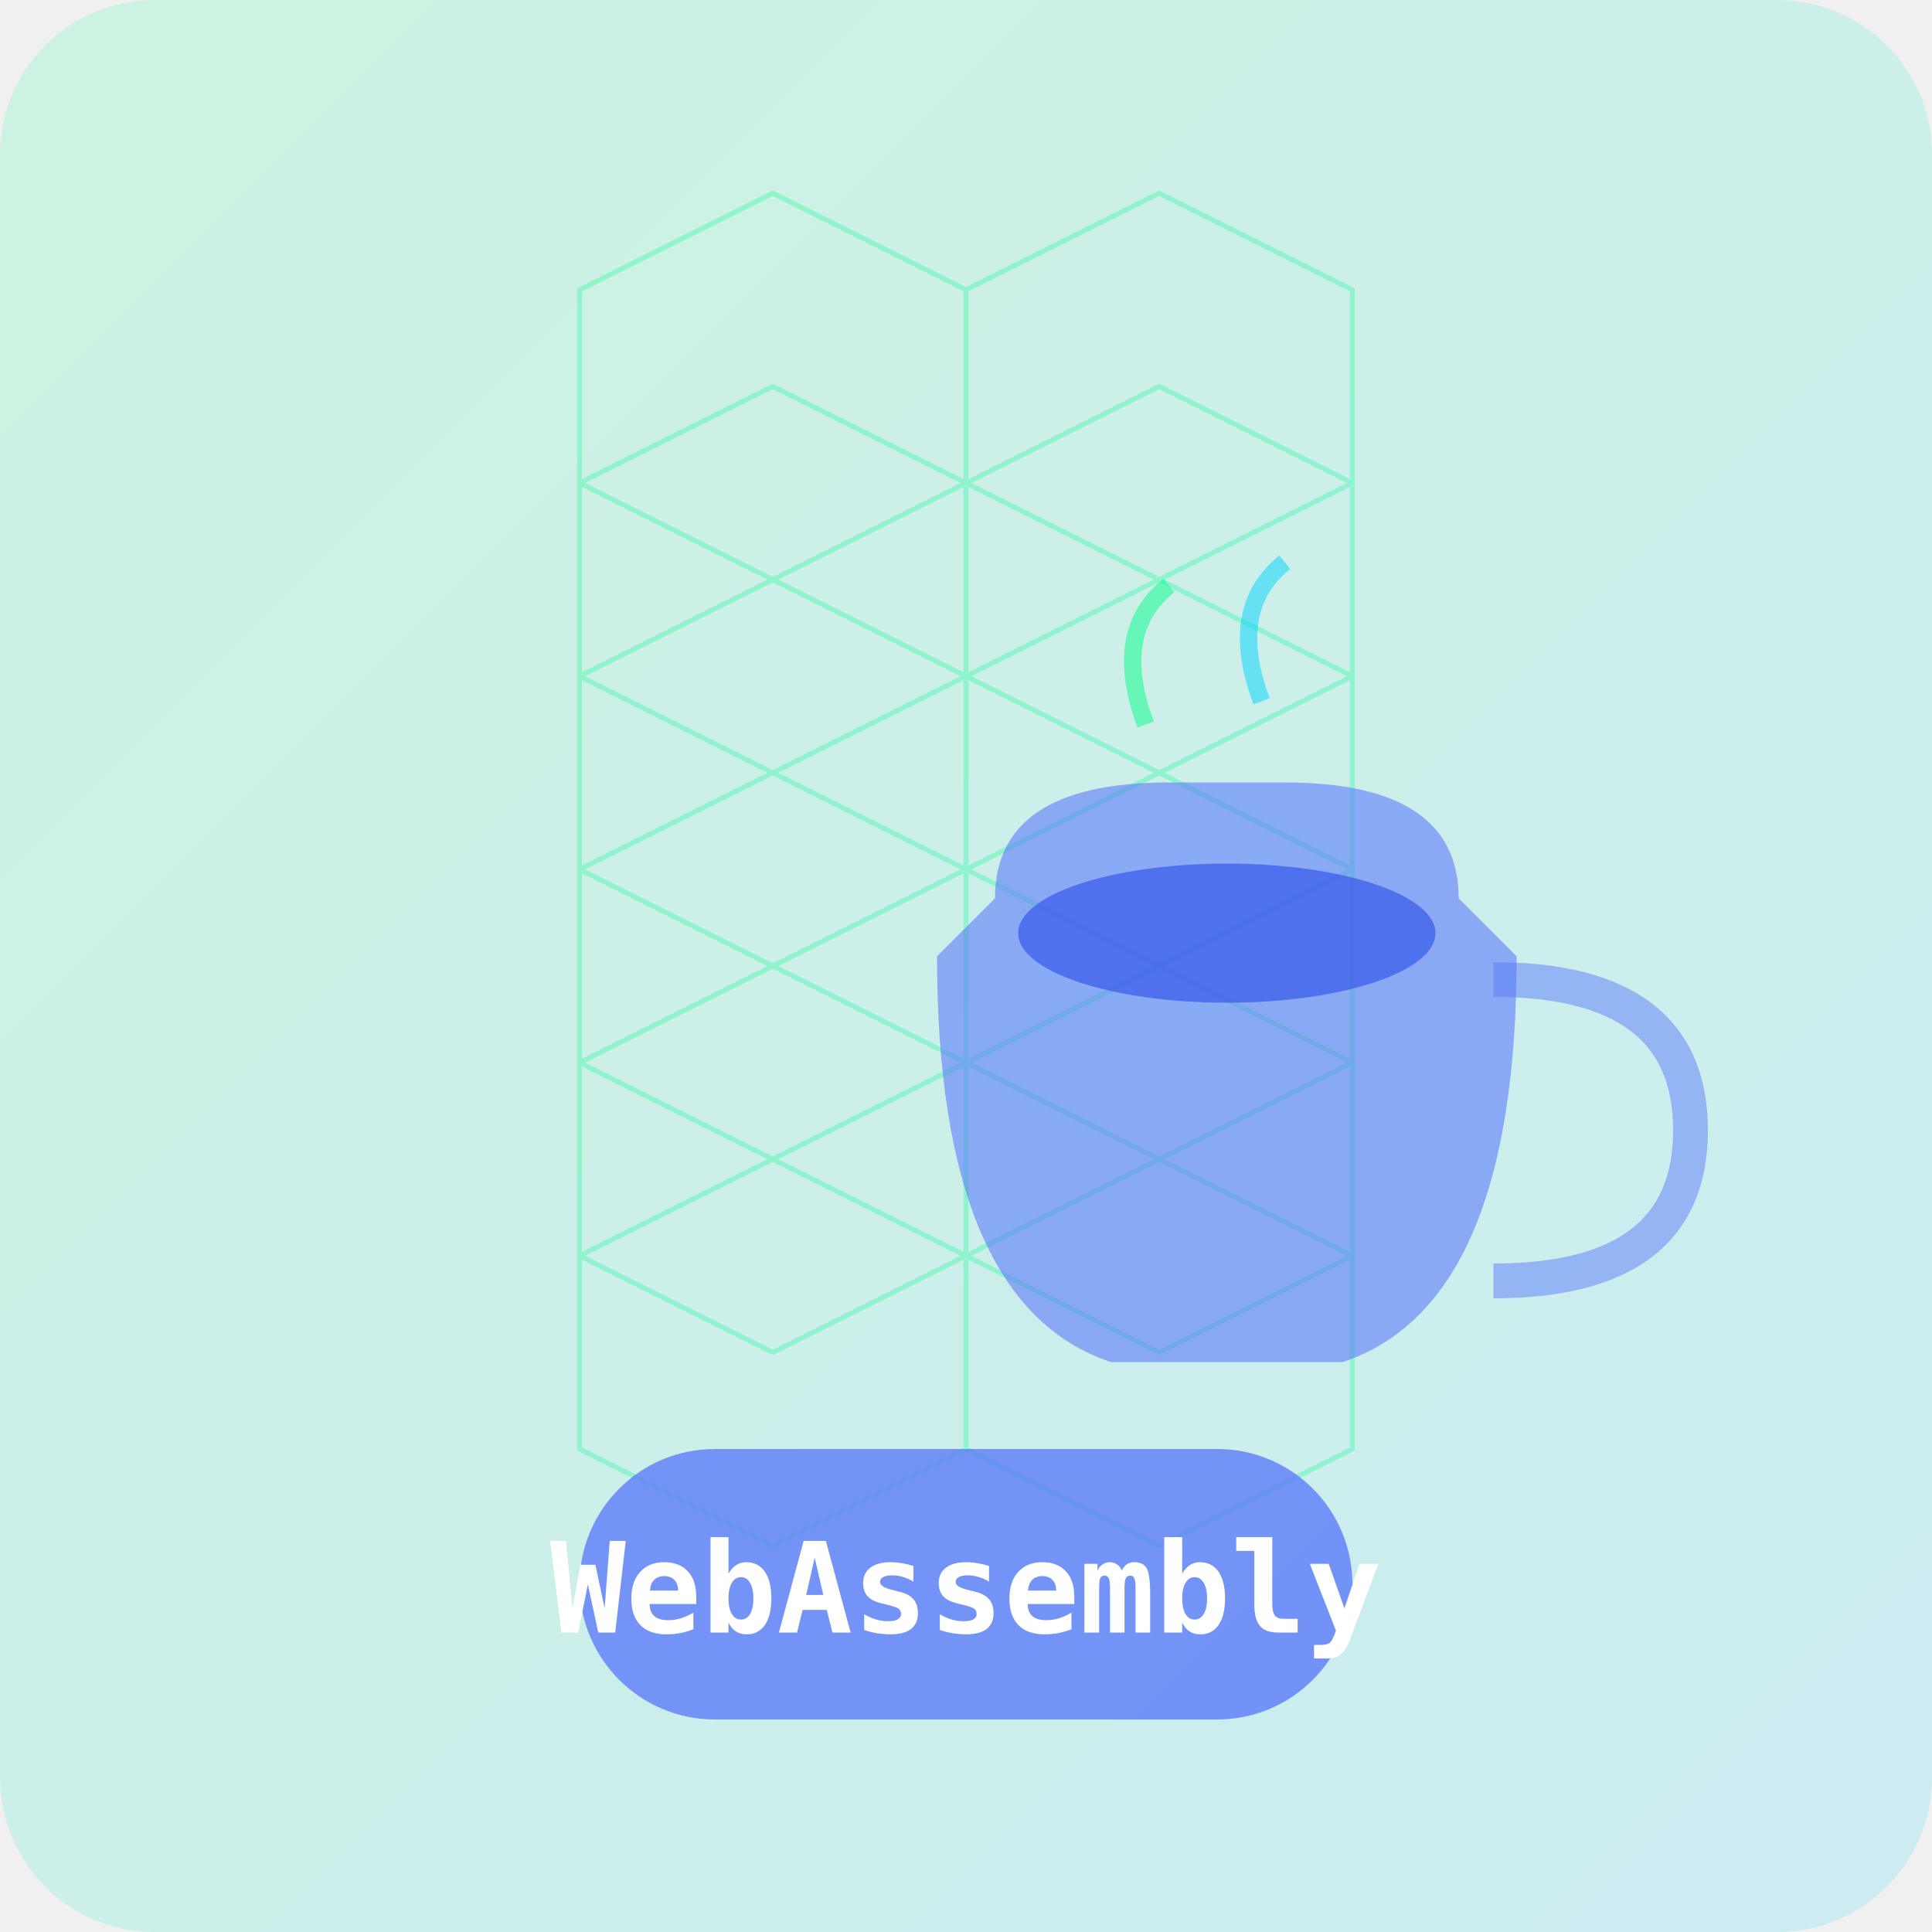
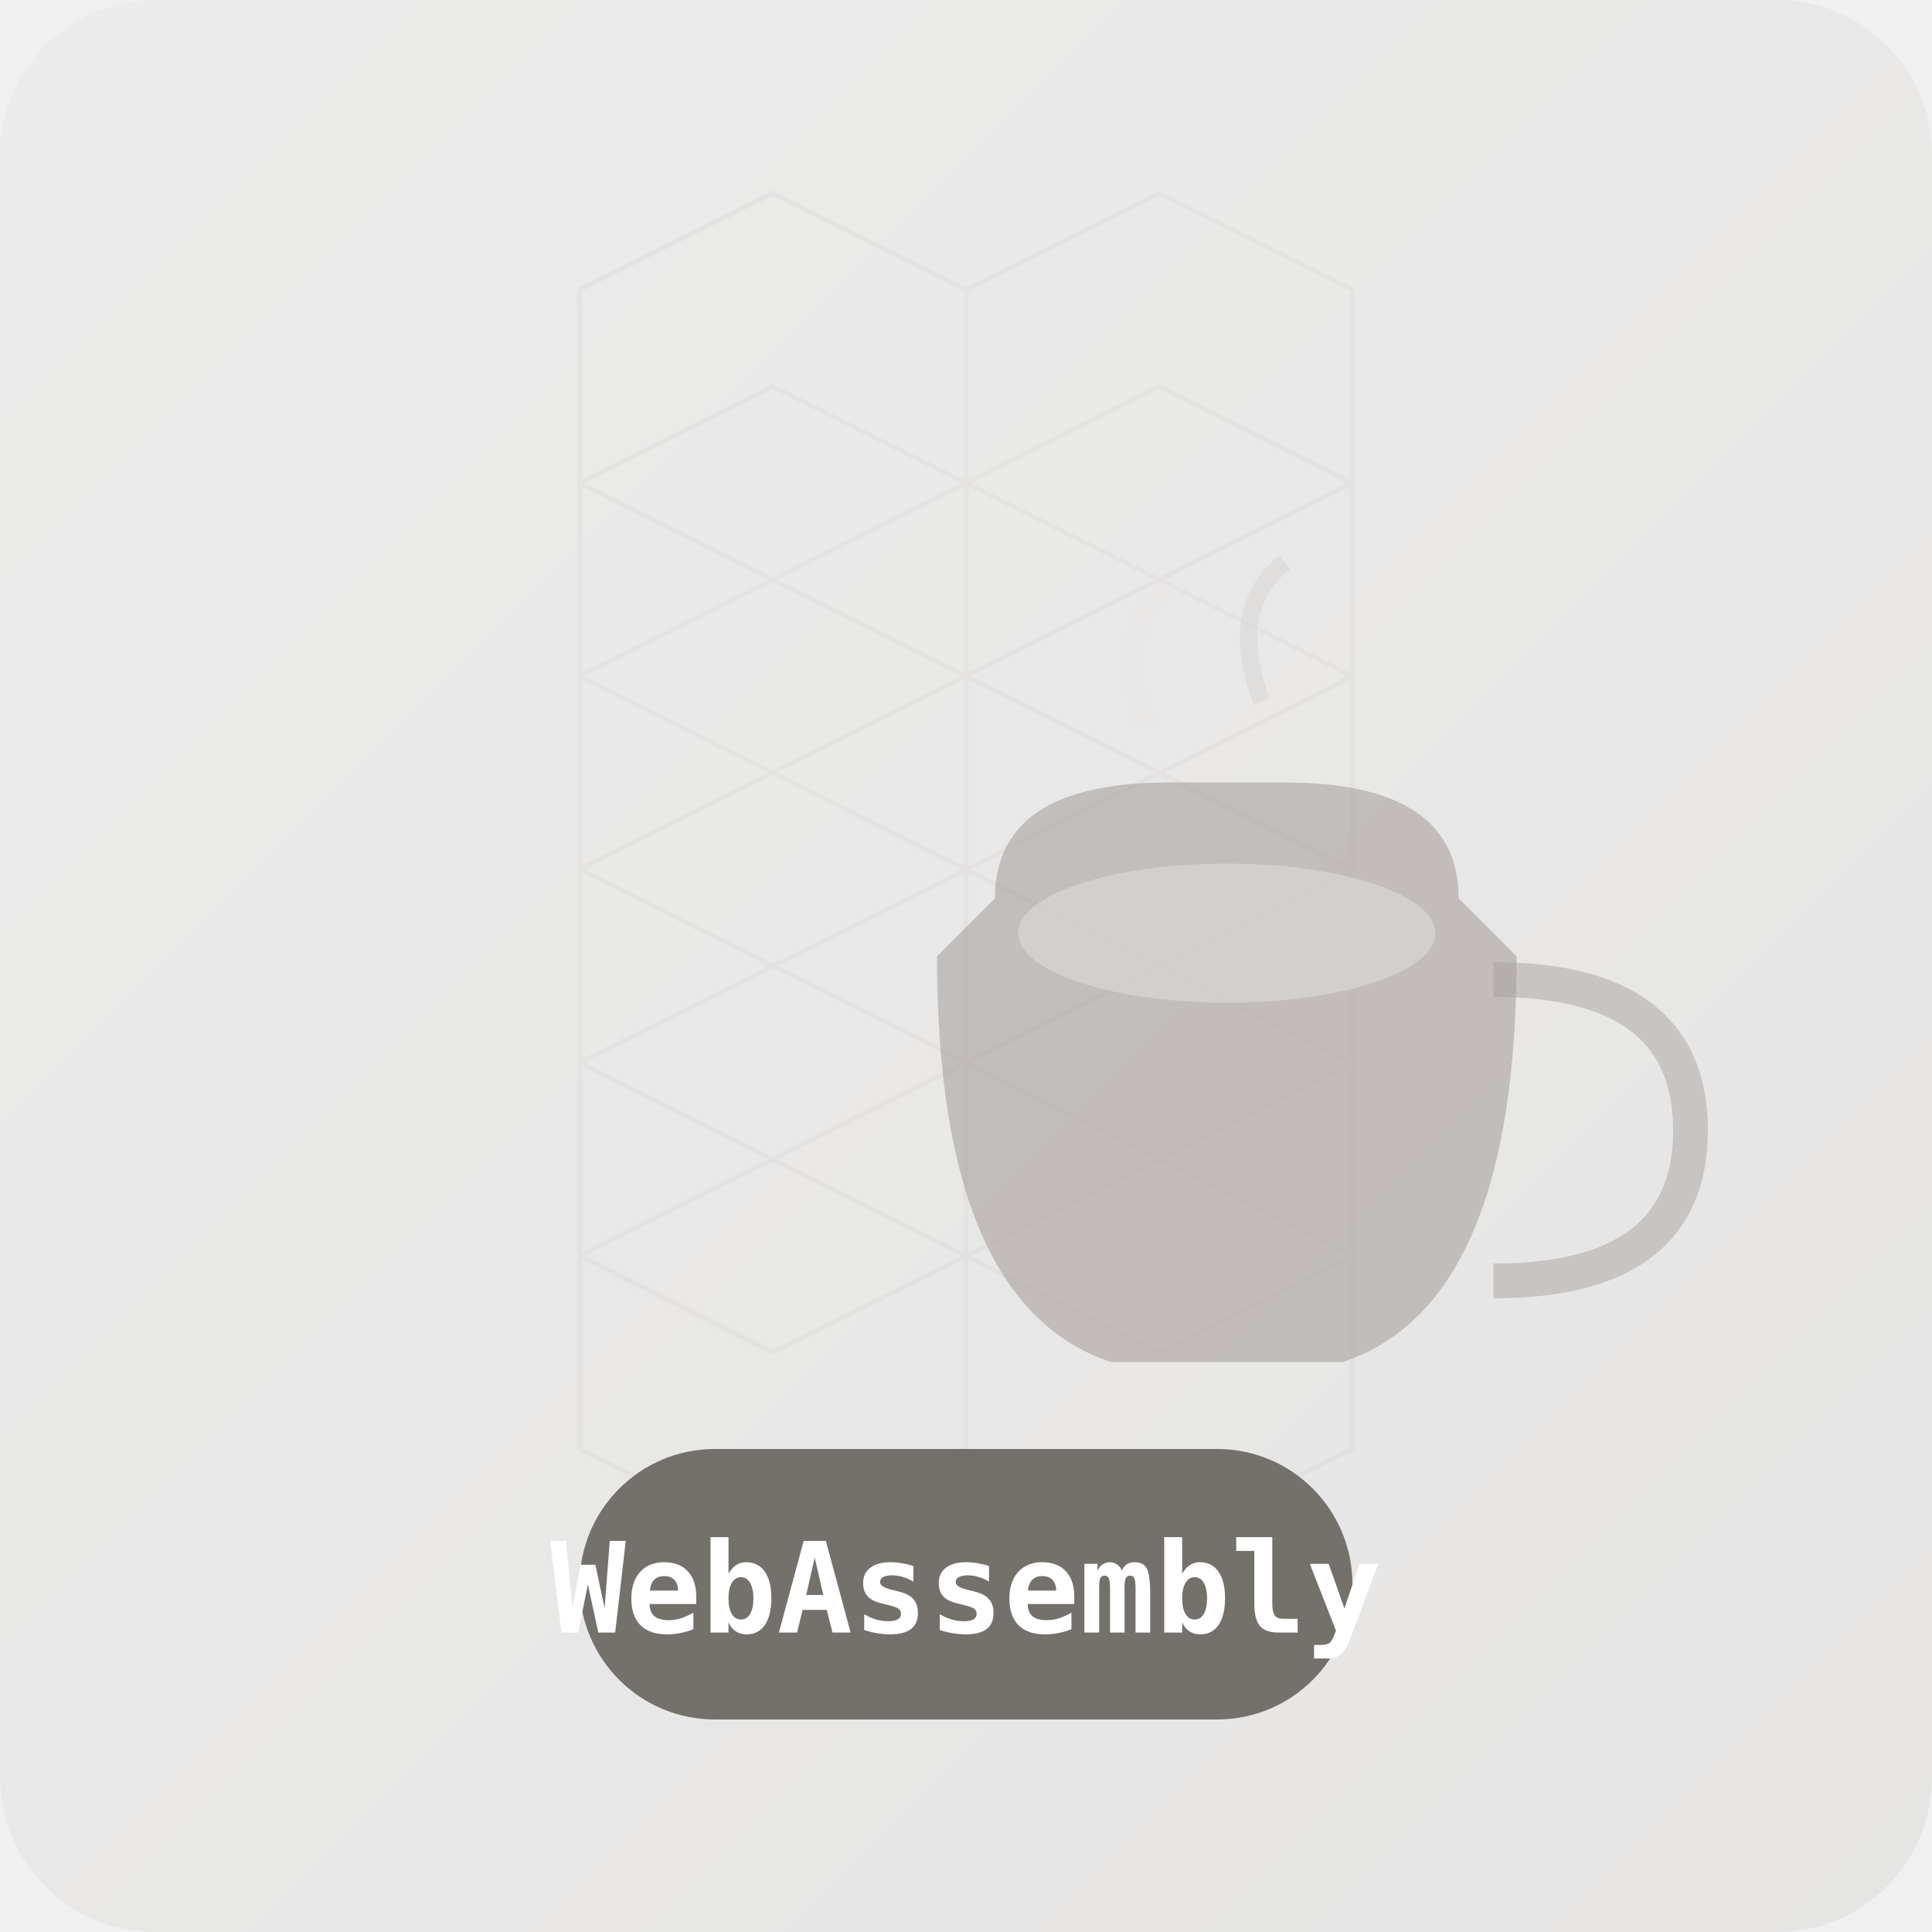
<svg xmlns="http://www.w3.org/2000/svg" viewBox="0 0 200 200" fill="none">
  <defs>
    <linearGradient id="neonGrad" x1="0%" y1="0%" x2="100%" y2="100%">
-       <stop offset="0%" style="stop-color:#00ff88;stop-opacity:0.15" />
-       <stop offset="100%" style="stop-color:#00d4ff;stop-opacity:0.15" />
+       <stop offset="0%" style="stop-color:#d6d3d1;stop-opacity:0.15" />
+       <stop offset="100%" style="stop-color:#a8a29e;stop-opacity:0.15" />
    </linearGradient>
  </defs>
  <rect width="200" height="200" fill="url(#neonGrad)" rx="16" />
-   <g opacity="0.3" stroke="#00ff88" stroke-width="0.5" fill="none">
+   <g opacity="0.3" stroke="#d6d3d1" stroke-width="0.5" fill="none">
    <polygon points="60,30 80,20 100,30 100,50 80,60 60,50" />
    <polygon points="100,30 120,20 140,30 140,50 120,60 100,50" />
    <polygon points="60,50 80,40 100,50 100,70 80,80 60,70" />
    <polygon points="100,50 120,40 140,50 140,70 120,80 100,70" />
    <polygon points="60,70 80,60 100,70 100,90 80,100 60,90" />
    <polygon points="100,70 120,60 140,70 140,90 120,100 100,90" />
    <polygon points="60,90 80,80 100,90 100,110 80,120 60,110" />
    <polygon points="100,90 120,80 140,90 140,110 120,120 100,110" />
    <polygon points="60,110 80,100 100,110 100,130 80,140 60,130" />
    <polygon points="100,110 120,100 140,110 140,130 120,140 100,130" />
    <polygon points="60,130 80,120 100,130 100,150 80,160 60,150" />
    <polygon points="100,130 120,120 140,130 140,150 120,160 100,150" />
  </g>
  <g transform="translate(85,75) scale(1.2)">
-     <path d="M10,20 Q10,50 25,55 L45,55 Q60,50 60,20 L55,15 Q55,5 40,5 L30,5 Q15,5 15,15 Z" fill="#5c7cfa" opacity="0.6" />
-     <ellipse cx="35" cy="18" rx="18" ry="6" fill="#4263eb" opacity="0.8" />
-     <path d="M58,22 Q75,22 75,35 Q75,48 58,48" stroke="#5c7cfa" stroke-width="3" fill="none" opacity="0.5" />
-     <path d="M28,0 Q25,-8 30,-12" stroke="#00ff88" stroke-width="1.5" fill="none" opacity="0.5" />
-     <path d="M38,-2 Q35,-10 40,-14" stroke="#00d4ff" stroke-width="1.5" fill="none" opacity="0.5" />
+     <path d="M10,20 Q10,50 25,55 L45,55 Q60,50 60,20 L55,15 Q55,5 40,5 L30,5 Q15,5 15,15 Z" fill="#a8a29e" opacity="0.6" />
+     <ellipse cx="35" cy="18" rx="18" ry="6" fill="#d6d3d1" opacity="0.8" />
+     <path d="M58,22 Q75,22 75,35 Q75,48 58,48" stroke="#a8a29e" stroke-width="3" fill="none" opacity="0.5" />
+     <path d="M28,0 Q25,-8 30,-12" stroke="#e7e5e4" stroke-width="1.5" fill="none" opacity="0.5" />
+     <path d="M38,-2 Q35,-10 40,-14" stroke="#d6d3d1" stroke-width="1.5" fill="none" opacity="0.5" />
  </g>
-   <rect x="60" y="150" width="80" height="28" rx="14" fill="#5c7cfa" opacity="0.8" />
+   <rect x="60" y="150" width="80" height="28" rx="14" fill="#57534e" opacity="0.8" />
  <text x="100" y="169" text-anchor="middle" font-family="JetBrains Mono, monospace" font-weight="700" font-size="13" fill="#fff">WebAssembly</text>
</svg>
